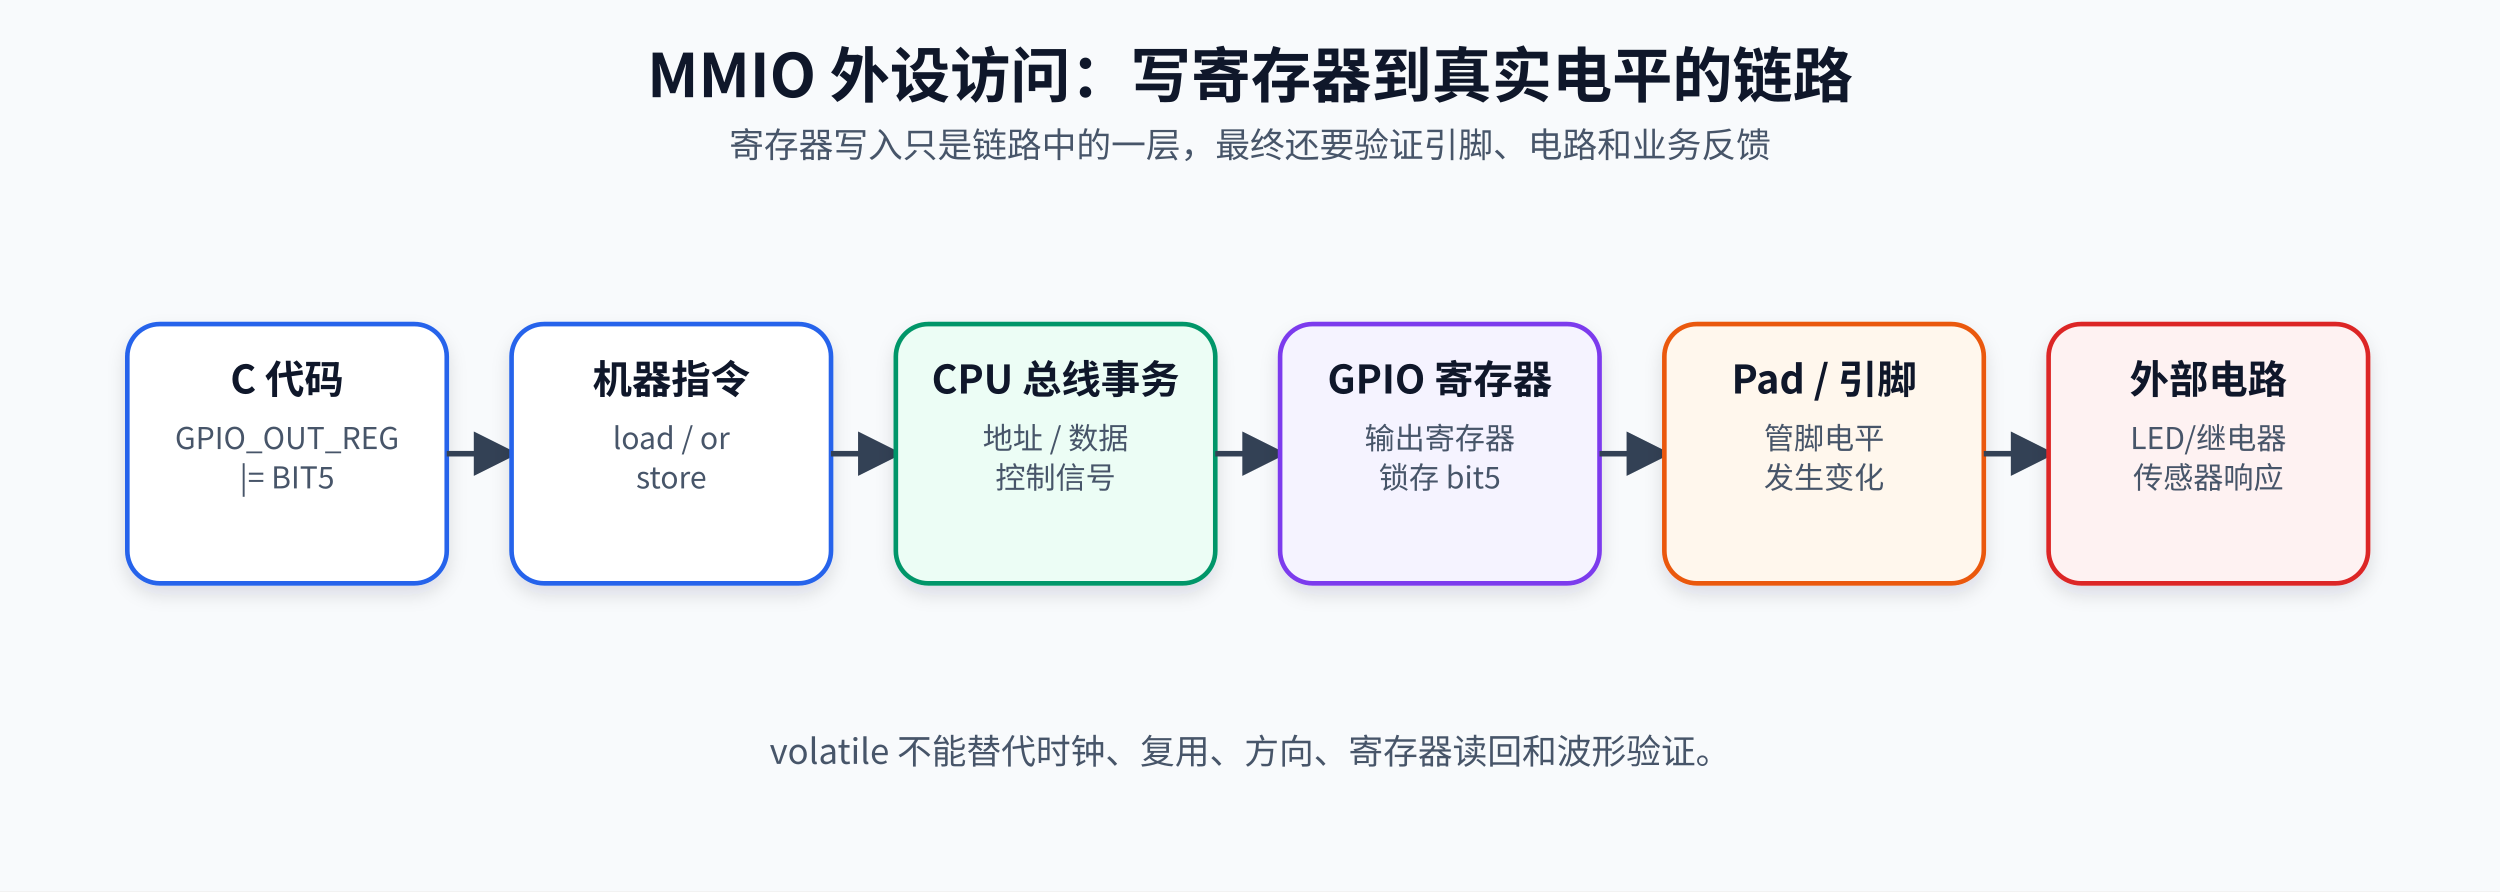
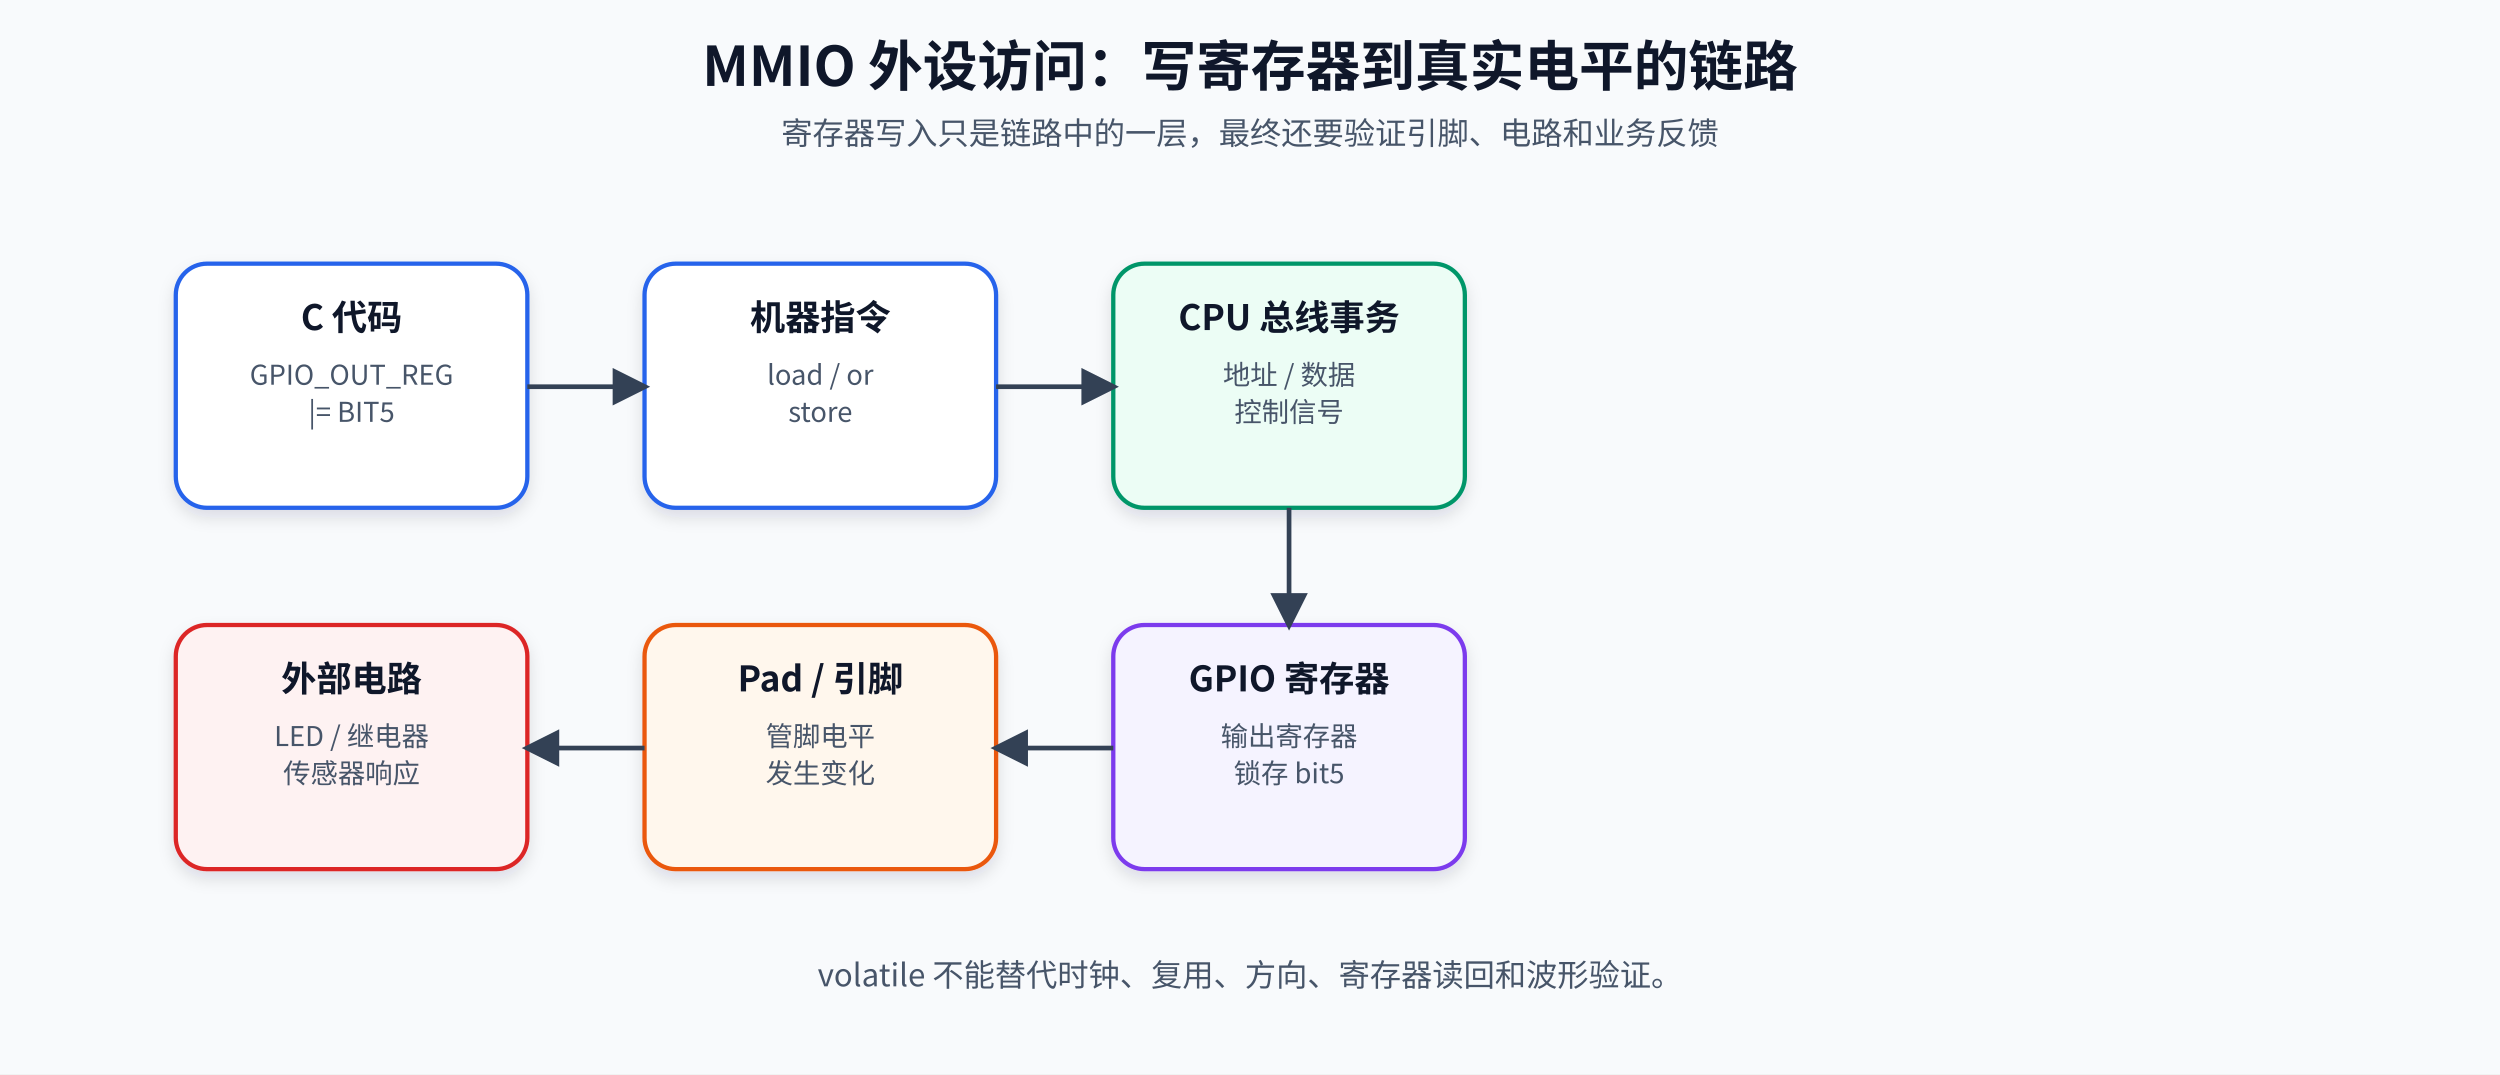
- <svg xmlns="http://www.w3.org/2000/svg" width="1080" height="385" viewBox="0 0 1080 385" role="img" aria-labelledby="title desc">
+ <svg xmlns="http://www.w3.org/2000/svg" width="1280" height="550" viewBox="0 0 1280 550" role="img" aria-labelledby="title desc">
  <defs>
    <marker id="arrow" viewBox="0 0 10 10" refX="8.5" refY="5" markerWidth="8" markerHeight="8" orient="auto-start-reverse">
      <path d="M 0 0 L 10 5 L 0 10 z" fill="#334155" />
    </marker>
    <filter id="shadow" x="-10%" y="-10%" width="130%" height="130%">
      <feDropShadow dx="0" dy="4" stdDeviation="4" flood-color="#0f172a" flood-opacity="0.12" />
    </filter>
  </defs>
-   <rect class="bg" x="0" y="0" width="1080" height="385" />
+   <rect class="bg" x="0" y="0" width="1280" height="550" />
  <style>
  .bg { fill: #f8fafc; }
-   .title { font: 700 26px 'Noto Sans CJK SC', 'Microsoft YaHei', Arial, sans-serif; fill: #0f172a; text-anchor: middle; }
-   .subtitle { font: 500 15px 'Noto Sans CJK SC', 'Microsoft YaHei', Arial, sans-serif; fill: #475569; text-anchor: middle; }
-   .box { fill: #ffffff; stroke: #2563eb; stroke-width: 2; rx: 14; ry: 14; filter: url(#shadow); }
-   .box-green { fill: #ecfdf5; stroke: #059669; stroke-width: 2; rx: 14; ry: 14; filter: url(#shadow); }
-   .box-orange { fill: #fff7ed; stroke: #ea580c; stroke-width: 2; rx: 14; ry: 14; filter: url(#shadow); }
-   .box-purple { fill: #f5f3ff; stroke: #7c3aed; stroke-width: 2; rx: 14; ry: 14; filter: url(#shadow); }
-   .box-red { fill: #fef2f2; stroke: #dc2626; stroke-width: 2; rx: 14; ry: 14; filter: url(#shadow); }
-   .box-gray { fill: #f1f5f9; stroke: #64748b; stroke-width: 2; rx: 14; ry: 14; filter: url(#shadow); }
-   .label { font: 700 17px 'Noto Sans CJK SC', 'Microsoft YaHei', Arial, sans-serif; fill: #0f172a; text-anchor: middle; }
-   .small { font: 500 13px 'Noto Sans CJK SC', 'Microsoft YaHei', Arial, sans-serif; fill: #475569; text-anchor: middle; }
+   .title { font: 700 28px 'Noto Sans CJK SC', 'Microsoft YaHei', Arial, sans-serif; fill: #0f172a; text-anchor: middle; }
+   .subtitle { font: 500 16px 'Noto Sans CJK SC', 'Microsoft YaHei', Arial, sans-serif; fill: #475569; text-anchor: middle; }
+   .box { fill: #ffffff; stroke: #2563eb; stroke-width: 2.2; rx: 16; ry: 16; filter: url(#shadow); }
+   .box-green { fill: #ecfdf5; stroke: #059669; stroke-width: 2.2; rx: 16; ry: 16; filter: url(#shadow); }
+   .box-orange { fill: #fff7ed; stroke: #ea580c; stroke-width: 2.2; rx: 16; ry: 16; filter: url(#shadow); }
+   .box-purple { fill: #f5f3ff; stroke: #7c3aed; stroke-width: 2.2; rx: 16; ry: 16; filter: url(#shadow); }
+   .box-red { fill: #fef2f2; stroke: #dc2626; stroke-width: 2.2; rx: 16; ry: 16; filter: url(#shadow); }
+   .box-gray { fill: #f1f5f9; stroke: #64748b; stroke-width: 2.2; rx: 16; ry: 16; filter: url(#shadow); }
+   .label { font: 700 18px 'Noto Sans CJK SC', 'Microsoft YaHei', Arial, sans-serif; fill: #0f172a; text-anchor: middle; }
+   .small { font: 500 14px 'Noto Sans CJK SC', 'Microsoft YaHei', Arial, sans-serif; fill: #475569; text-anchor: middle; }
  .tiny { font: 500 12px 'Noto Sans CJK SC', 'Microsoft YaHei', Arial, sans-serif; fill: #64748b; text-anchor: middle; }
  .arrow { stroke: #334155; stroke-width: 2.4; fill: none; marker-end: url(#arrow); }
-   .dash { stroke: #64748b; stroke-width: 2; fill: none; stroke-dasharray: 7 6; marker-end: url(#arrow); }
+   .dash { stroke: #64748b; stroke-width: 2.2; fill: none; stroke-dasharray: 8 7; marker-end: url(#arrow); }
</style>
-   <text class="title" x="540" y="42">MMIO 外设访问：写寄存器到真实电平的链路</text>
-   <text class="subtitle" x="540" y="68">寄存器写入只是链路中的一层，最终还要验证引脚、电路和业务反馈</text>
-   <rect class="box" x="55" y="140" width="138" height="112" />
-   <text class="label" x="124.0" y="170">C 代码</text>
-   <text class="small" x="124.0" y="194">GPIO_OUT_REG</text>
-   <text class="small" x="124.0" y="211">|= BIT5</text>
-   <path class="arrow" d="M 193 196 L 221 196" />
-   <rect class="box" x="221" y="140" width="138" height="112" />
-   <text class="label" x="290.0" y="170">机器指令</text>
-   <text class="small" x="290.0" y="194">load / or</text>
-   <text class="small" x="290.0" y="211">store</text>
-   <path class="arrow" d="M 359 196 L 387 196" />
-   <rect class="box-green" x="387" y="140" width="138" height="112" />
-   <text class="label" x="456.0" y="170">CPU 总线事务</text>
-   <text class="small" x="456.0" y="194">地址 / 数据</text>
-   <text class="small" x="456.0" y="211">控制信号</text>
-   <path class="arrow" d="M 525 196 L 553 196" />
-   <rect class="box-purple" x="553" y="140" width="138" height="112" />
-   <text class="label" x="622.0" y="170">GPIO 寄存器</text>
-   <text class="small" x="622.0" y="194">输出寄存器</text>
-   <text class="small" x="622.0" y="211">锁存 bit5</text>
-   <path class="arrow" d="M 691 196 L 719 196" />
-   <rect class="box-orange" x="719" y="140" width="138" height="112" />
-   <text class="label" x="788.0" y="170">Pad / 引脚</text>
-   <text class="small" x="788.0" y="194">管脚电平</text>
-   <text class="small" x="788.0" y="211">发生变化</text>
-   <path class="arrow" d="M 857 196 L 885 196" />
-   <rect class="box-red" x="885" y="140" width="138" height="112" />
-   <text class="label" x="954.0" y="170">外部电路</text>
-   <text class="small" x="954.0" y="194">LED/继电器</text>
-   <text class="small" x="954.0" y="211">传感器响应</text>
-   <text class="subtitle" x="540" y="330">volatile 不能替代时钟、复用、方向、寄存器读回和波形验证。</text>
+   <text class="title" x="640.0" y="44">MMIO 外设访问：写寄存器到真实电平的链路</text>
+   <text class="subtitle" x="640.0" y="74">寄存器写入只是链路中的一层，最终还要验证引脚、电路和业务反馈</text>
+   <rect class="box" x="90" y="135" width="180" height="125" />
+   <text class="label" x="180.0" y="169">C 代码</text>
+   <text class="small" x="180.0" y="197">GPIO_OUT_REG</text>
+   <text class="small" x="180.0" y="216">|= BIT5</text>
+   <rect class="box" x="330" y="135" width="180" height="125" />
+   <text class="label" x="420.0" y="169">机器指令</text>
+   <text class="small" x="420.0" y="197">load / or</text>
+   <text class="small" x="420.0" y="216">store</text>
+   <rect class="box-green" x="570" y="135" width="180" height="125" />
+   <text class="label" x="660.0" y="169">CPU 总线事务</text>
+   <text class="small" x="660.0" y="197">地址 / 数据</text>
+   <text class="small" x="660.0" y="216">控制信号</text>
+   <rect class="box-purple" x="570" y="320" width="180" height="125" />
+   <text class="label" x="660.0" y="354">GPIO 寄存器</text>
+   <text class="small" x="660.0" y="382">输出寄存器</text>
+   <text class="small" x="660.0" y="401">锁存 bit5</text>
+   <rect class="box-orange" x="330" y="320" width="180" height="125" />
+   <text class="label" x="420.0" y="354">Pad / 引脚</text>
+   <text class="small" x="420.0" y="382">管脚电平</text>
+   <text class="small" x="420.0" y="401">发生变化</text>
+   <rect class="box-red" x="90" y="320" width="180" height="125" />
+   <text class="label" x="180.0" y="354">外部电路</text>
+   <text class="small" x="180.0" y="382">LED / 继电器</text>
+   <text class="small" x="180.0" y="401">传感器响应</text>
+   <path class="arrow" d="M 270 198 L 330 198" />
+   <path class="arrow" d="M 510 198 L 570 198" />
+   <path class="arrow" d="M 660 260 L 660 320" />
+   <path class="arrow" d="M 570 383 L 510 383" />
+   <path class="arrow" d="M 330 383 L 270 383" />
+   <text class="subtitle" x="640.0" y="505">volatile 不能替代时钟、复用、方向、寄存器读回和波形验证。</text>
</svg>
